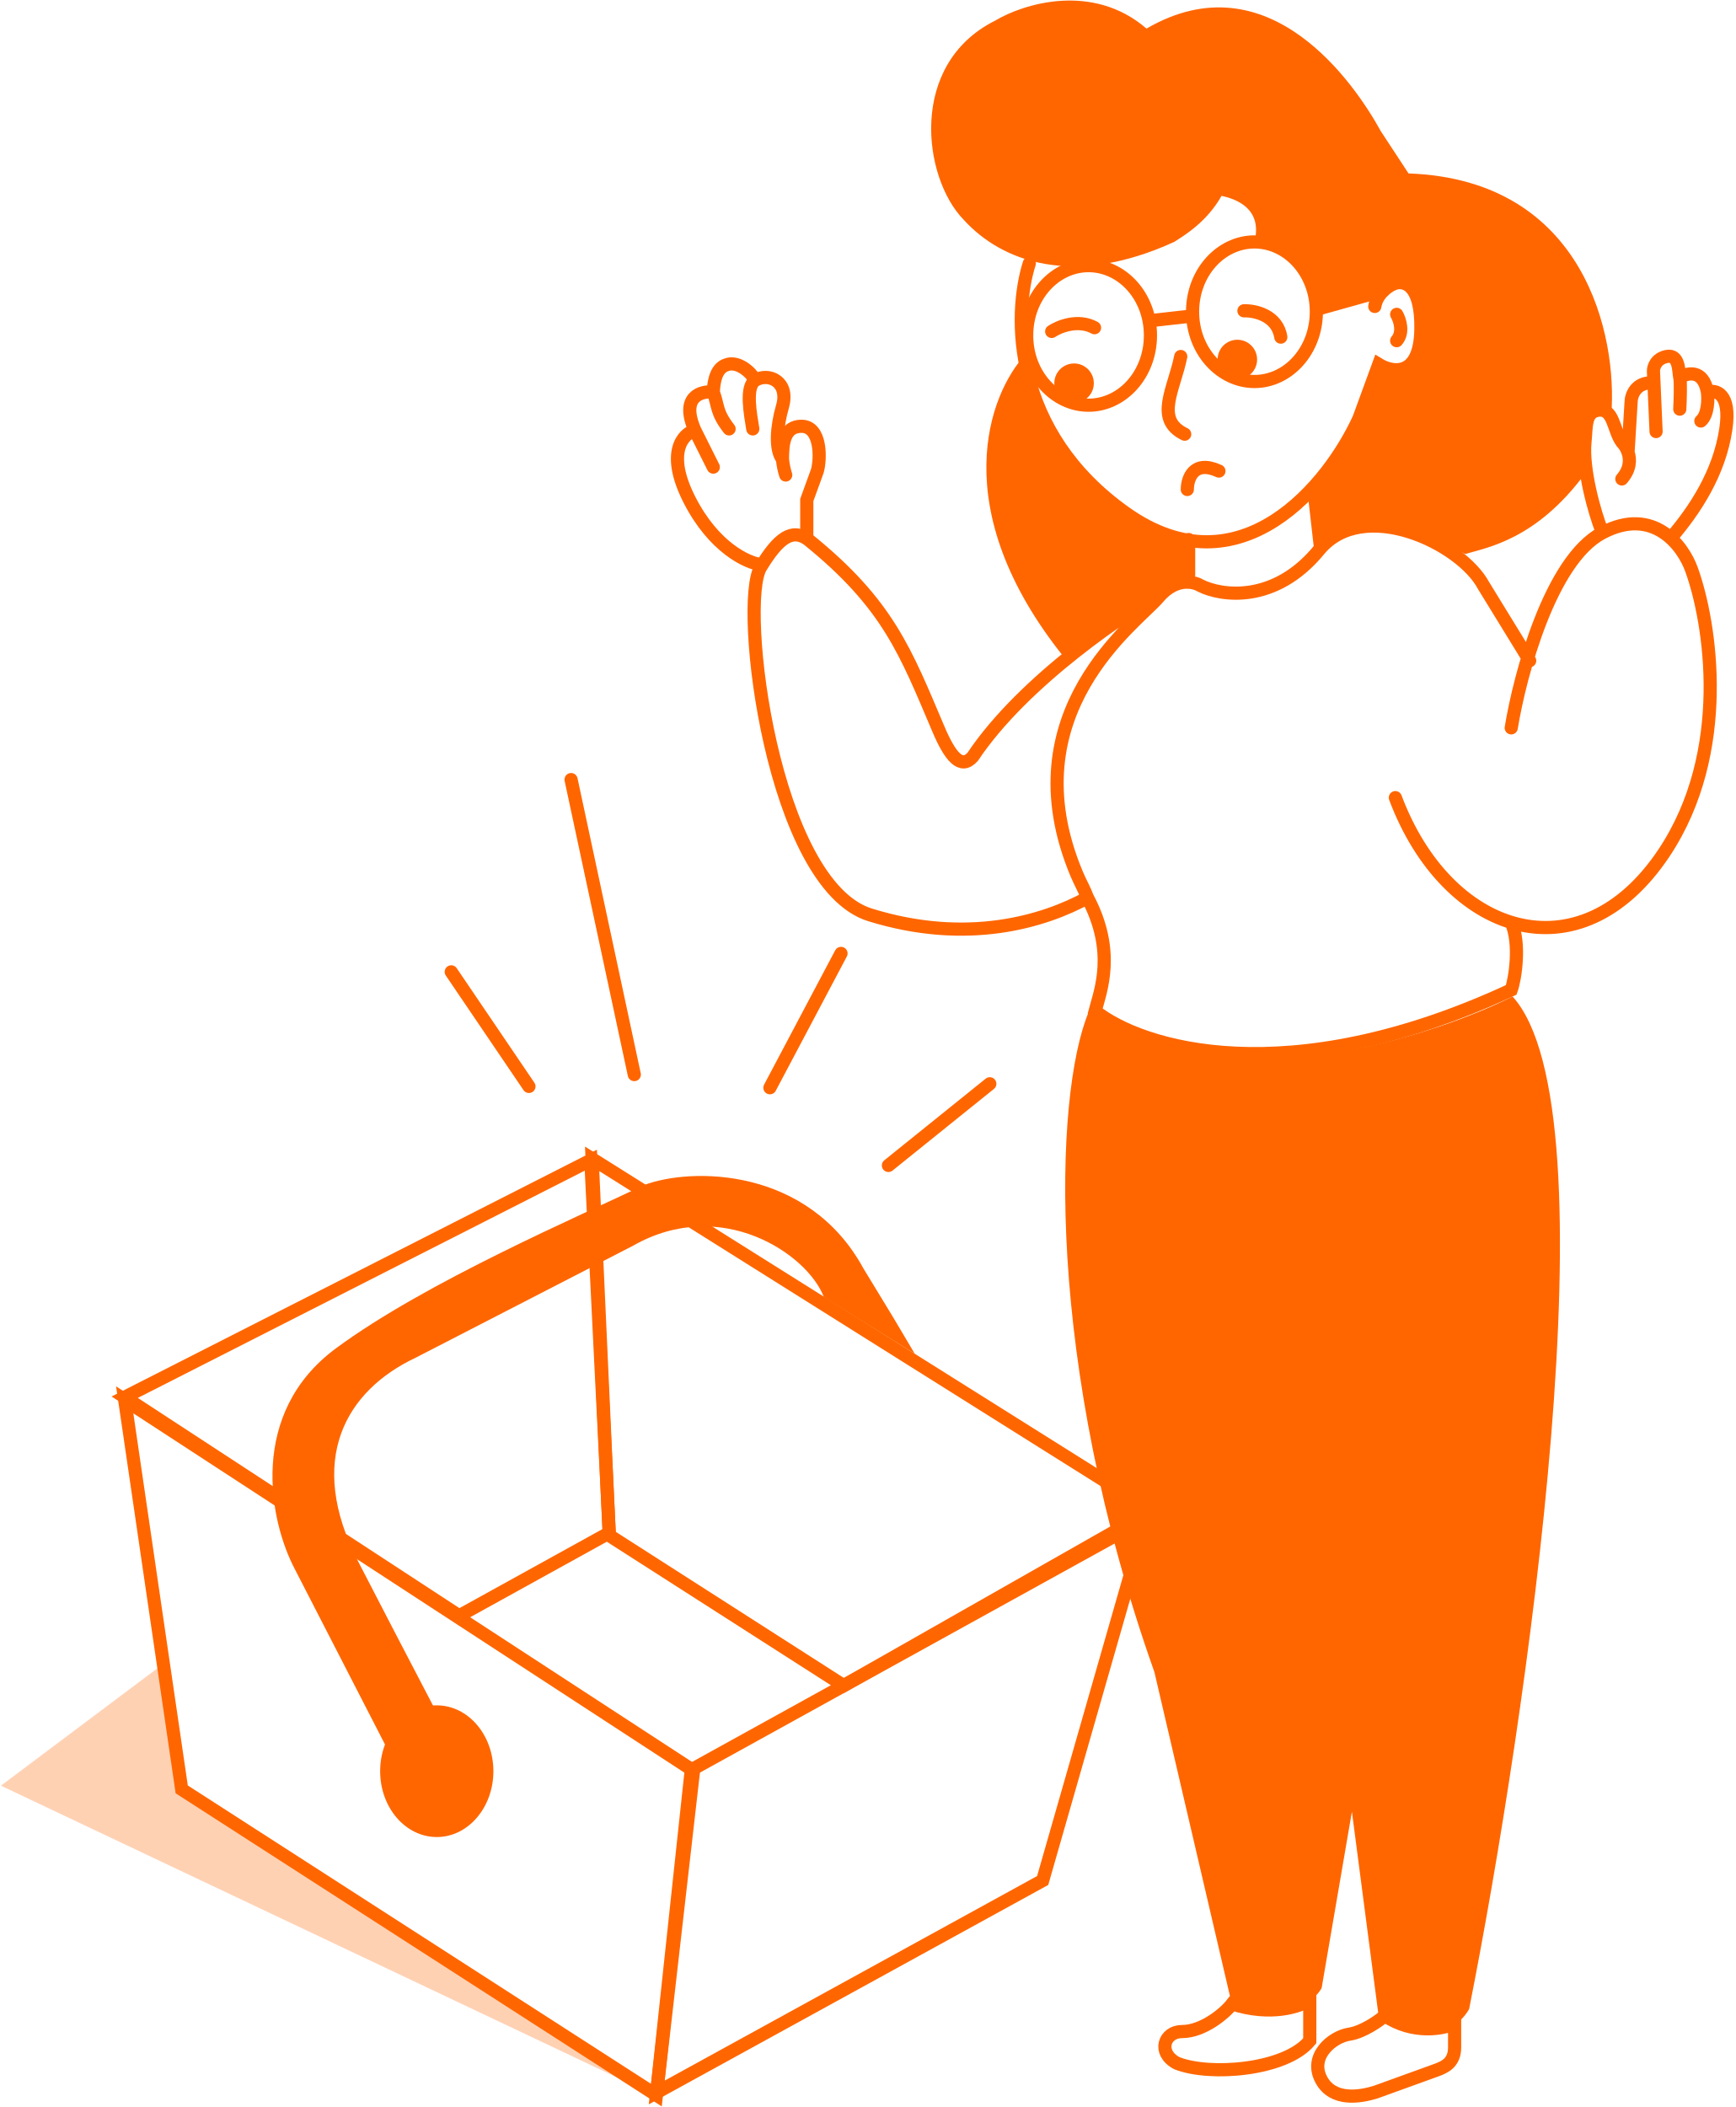
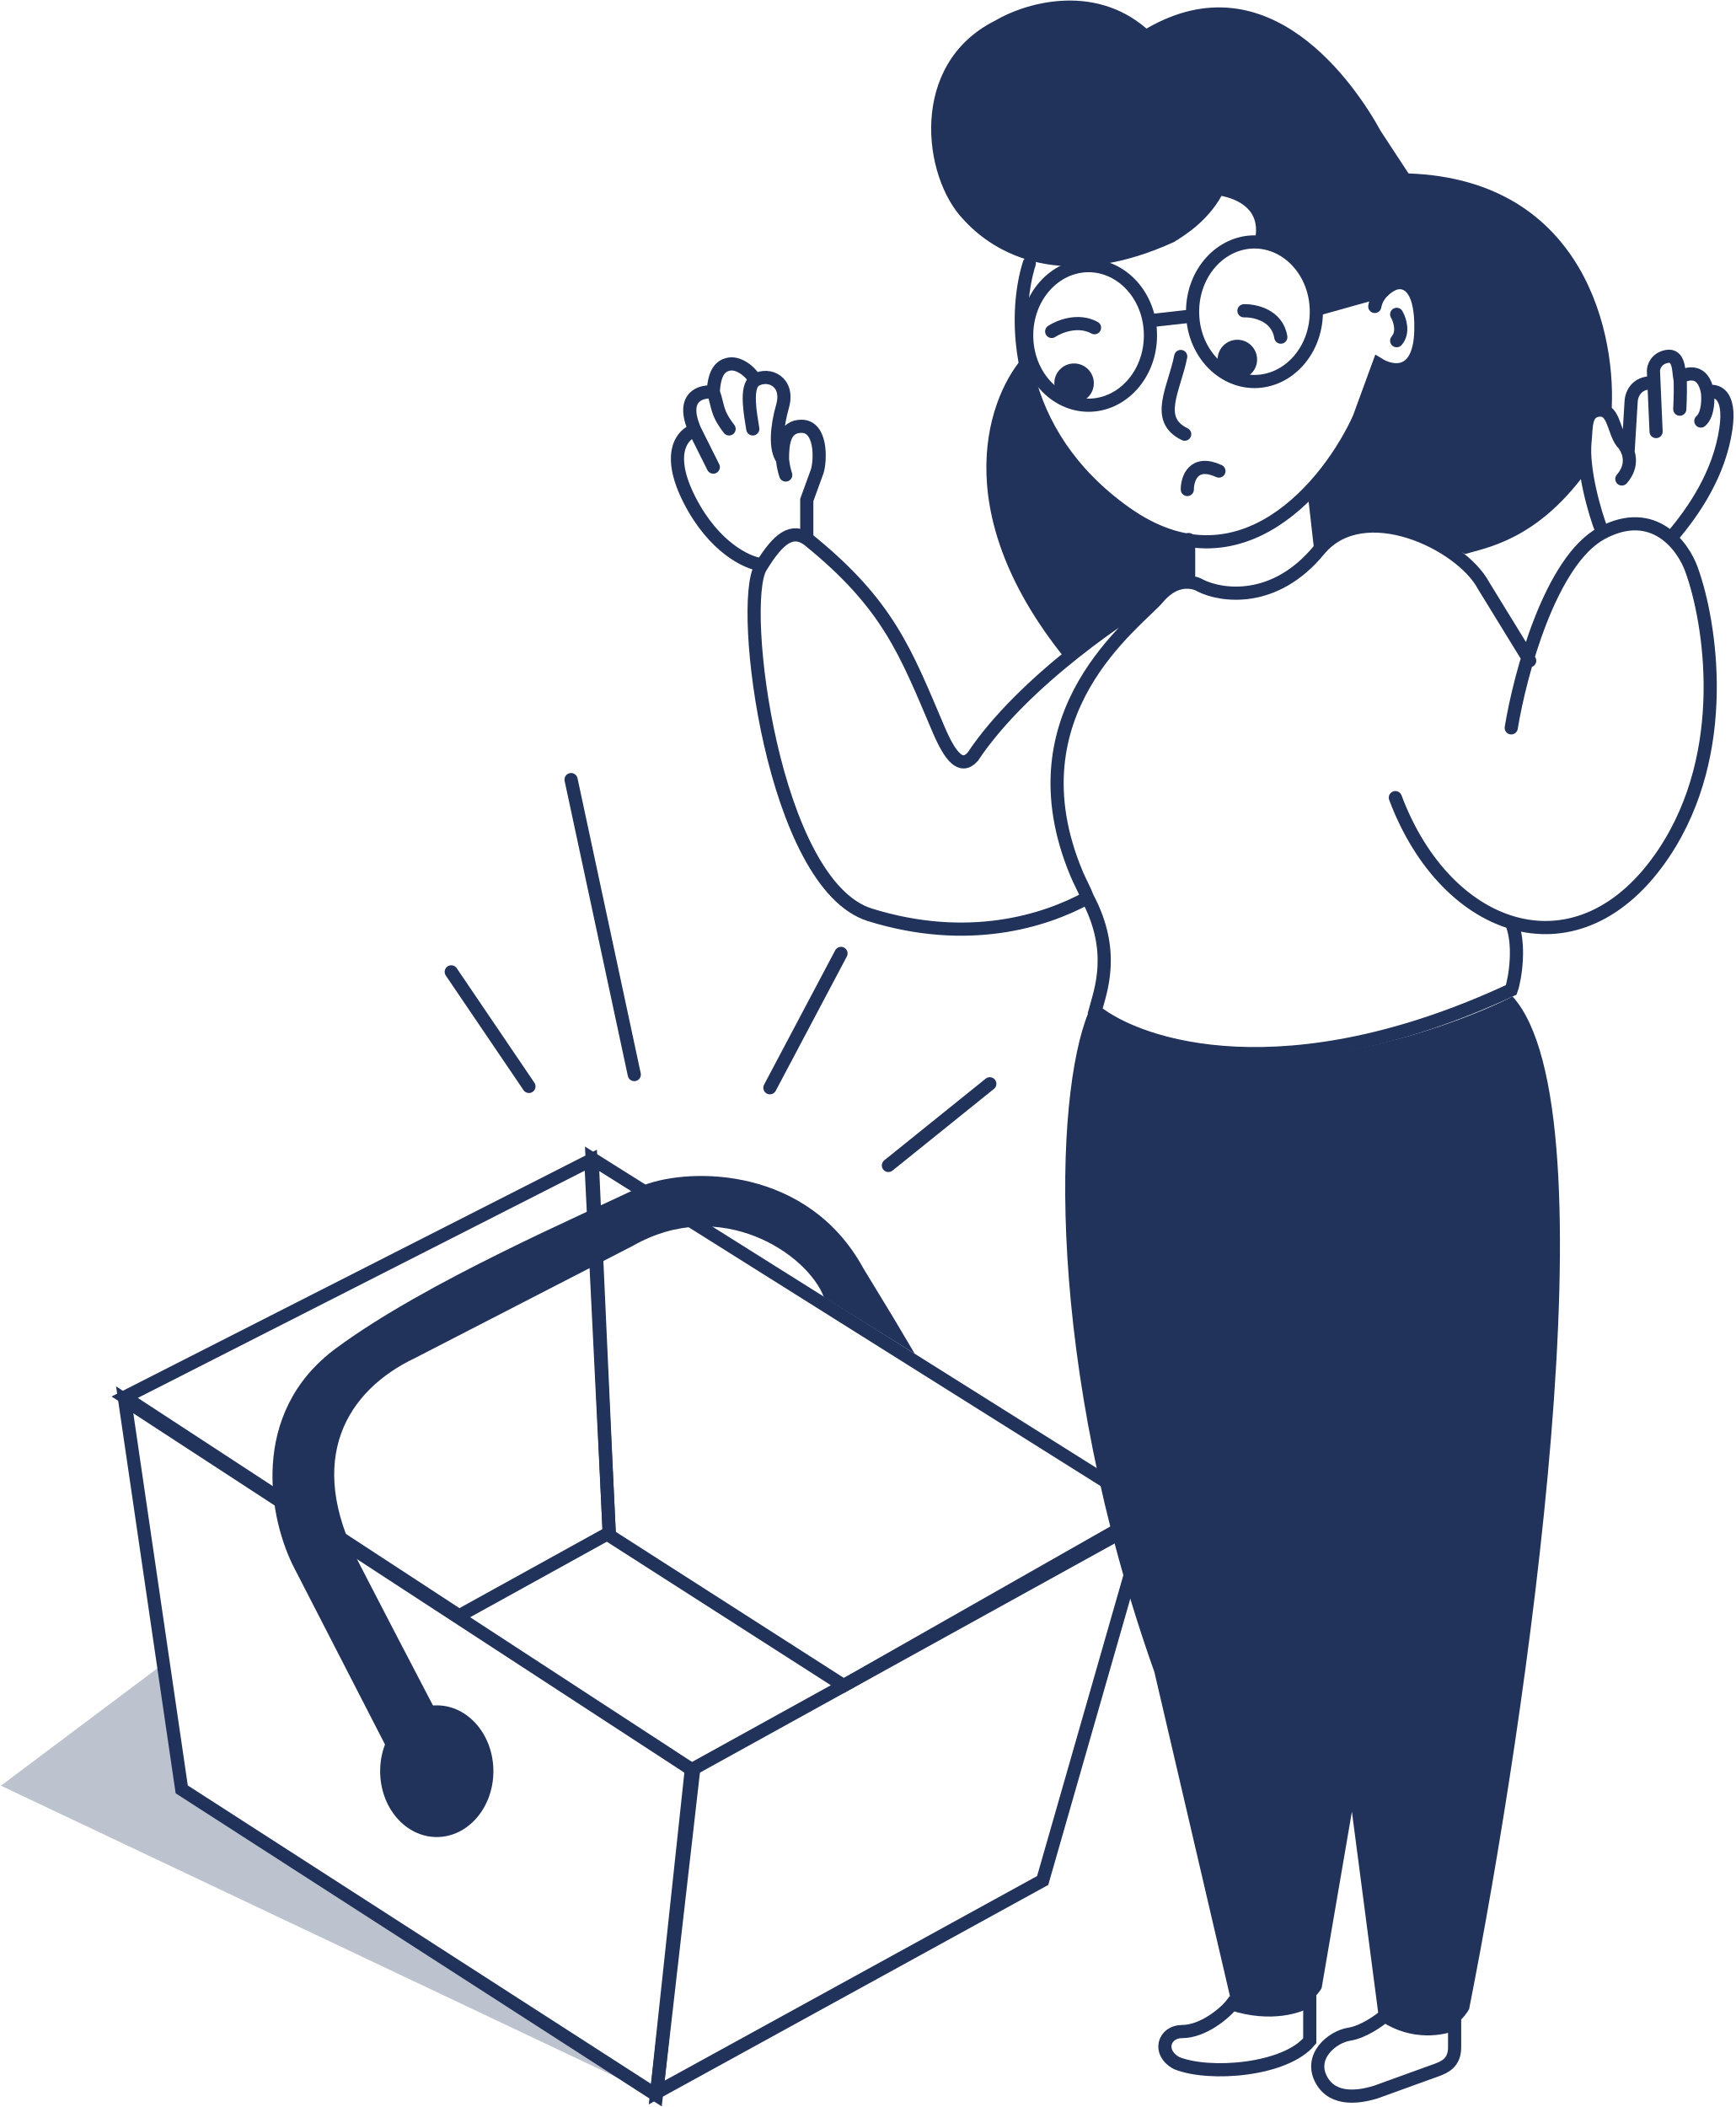
<svg xmlns="http://www.w3.org/2000/svg" width="659" height="800" viewBox="0 0 659 800" fill="none">
-   <path d="M292.351 413L319.351 362" stroke="#FF6600" stroke-width="5" stroke-linecap="round" />
-   <path d="M337.351 442.5L375.851 411.5" stroke="#FF6600" stroke-width="5" stroke-linecap="round" />
-   <path d="M438.351 634.854C396.751 517.654 400.184 416.021 413.351 384.354C465.351 421.354 548.184 391.687 574.351 378.354C613.551 421.554 579.684 652.687 557.851 762.854C549.451 777.254 531.351 769.854 523.351 764.354L513.351 687.854L501.851 754.854C495.451 766.054 476.518 763.854 467.851 761.354L438.351 634.854Z" fill="#FF6600" />
-   <path d="M437.351 573.5L224.851 440L231.351 583L320.351 640L437.351 573.5Z" stroke="#FF6600" stroke-width="5" stroke-linecap="round" />
-   <path d="M448.851 771.354C456.851 771.354 465.185 764.354 467.851 760.854C482.651 765.654 493.685 761.854 497.351 759.354V774.854C488.151 786.054 459.351 788.354 446.851 783.354C439.351 779.354 442.004 771.354 448.851 771.354Z" stroke="#FF6600" stroke-width="5" />
-   <path d="M512.351 772.354C517.551 771.554 523.518 767.354 525.851 765.354C536.651 772.554 548.018 770.354 552.351 768.354V777.354C552.351 783.354 548.351 784.854 545.851 785.854L522.351 794.354C516.351 796.187 506.351 797.854 501.851 789.854C496.798 780.87 505.851 773.354 512.351 772.354Z" stroke="#FF6600" stroke-width="5" />
-   <path d="M573.851 350.214C577.451 358.214 575.351 371.687 573.851 375.854C488.651 415.454 433.018 397.687 415.851 383.854C417.845 376.305 423.851 361.354 412.947 340.854M580.851 250.854L563.351 222.354C554.851 206.354 517.651 188.454 500.851 208.854C484.051 229.254 463.851 226.354 455.851 222.354C453.944 221.162 449.856 220.09 445.341 222.354M573.851 276.354C577.184 256.021 588.751 212.754 608.351 202.354C627.951 191.954 639.184 207.354 642.351 216.354C649.518 236.187 657.451 285.454 631.851 323.854C599.851 371.854 549.351 354.854 529.851 302.854M445.341 222.354C443.542 223.256 441.675 224.688 439.851 226.854C431.851 236.354 383.065 270.354 408.851 331.854C410.16 334.975 411.832 337.837 412.947 340.854M445.341 222.354C428.011 232.021 388.551 258.554 369.351 287.354C364.851 292.354 360.742 287.165 356.351 276.854C343.851 247.5 337.351 229.5 306.851 204.854C300.851 200.5 295.651 204.154 288.851 215.354C280.351 229.354 293.351 335.854 330.351 347.354C367.351 358.854 396.543 349.854 412.947 340.854" stroke="#FF6600" stroke-width="5" stroke-linecap="round" />
-   <path d="M608.351 201.854C605.351 194.354 600.851 177.854 601.851 167.854C602.418 162.181 601.851 156.854 606.351 155.854C612.851 154.409 612.528 163.345 615.851 167.854C616.677 168.68 617.628 170.038 618.202 171.736M615.851 181.854C619.069 178.141 619.134 174.492 618.202 171.736M618.202 171.736L619.351 152.854C619.351 150.187 621.051 144.954 627.851 145.354M628.851 163.854L627.851 140.854C627.851 139.354 628.851 136.154 632.851 135.354C637.851 134.354 637.351 141.354 637.851 143.354M637.851 143.354C638.251 144.954 638.017 152.021 637.851 155.354M637.851 143.354C640.684 141.521 646.751 140.054 648.351 148.854M648.351 148.854C648.684 151.521 648.651 157.454 645.851 159.854M648.351 148.854C651.517 147.854 657.351 149.254 655.351 162.854C652.851 179.854 643.351 193.854 634.851 203.854" stroke="#FF6600" stroke-width="5" stroke-linecap="round" />
-   <path d="M306.351 203.854V189.854L310.351 178.854C311.684 174.187 311.851 161.854 304.351 161.854C297.75 161.854 297.124 168.354 297.124 174.354M298.351 180.354C297.822 178.719 297.332 176.588 297.124 174.354M297.124 174.354C294.199 170.521 294.946 161.937 297.124 154.354C299.851 144.854 291.851 141.354 286.851 144.354M286.851 144.354C282.851 146.754 285.018 157.521 285.851 162.854M286.851 144.354C284.927 141.011 280.301 137.276 276.351 138.354C273.802 139.05 271.243 141.009 270.851 148.854M270.851 148.854C272.851 154.354 271.851 156.354 276.851 162.854M270.851 148.854C266.184 148.354 258.251 150.554 263.851 163.354M263.851 163.354L270.851 177.354M263.851 163.354C259.351 164.687 252.651 171.854 261.851 189.854C271.051 207.854 283.684 213.687 288.851 214.354" stroke="#FF6600" stroke-width="5" stroke-linecap="round" />
-   <path d="M404 249.5C358.8 193.1 375.5 149.333 389.5 134.5C395.9 182.1 433.833 201 452 204.5V221.5C446.4 217.5 417.667 238.5 404 249.5Z" fill="#FF6600" />
-   <path d="M601.851 179.854C583.351 204.854 564.851 207.854 556.351 210.354C523.432 192.237 506.067 201.236 501.5 208L499.5 185.5C513.5 171.1 521.333 148.5 523.5 139C528.3 141.8 533.5 139.5 535.5 138C538 135.667 542.2 127.8 539 115C535.8 102.2 527 107.333 523 111.5L500.5 118C497.7 96.4 483.234 91.569 476.351 91.854C479.551 79.054 469.184 75.521 463.851 74.354C458.251 84.354 449.518 89.521 445.851 91.854C407.451 109.454 380.351 99.354 365.851 83.354C350.351 67.354 344.851 24.354 377.851 7.854C388.468 1.472 414.832 -6.863 435.351 10.854C481.851 -16.146 514.562 32.003 524.351 49.854L534.851 65.854C602.051 68.254 614.184 127.854 611.851 157.354C600.931 149.237 600.635 168.972 601.851 179.854Z" fill="#FF6600" />
-   <path d="M499.851 118.354C499.851 133.253 489.08 144.854 476.351 144.854C463.622 144.854 452.851 133.253 452.851 118.354C452.851 103.455 463.622 91.854 476.351 91.854C489.08 91.854 499.851 103.455 499.851 118.354Z" stroke="#FF6600" stroke-width="5" />
-   <path d="M436.851 127.354C436.851 142.253 426.08 153.854 413.351 153.854C400.622 153.854 389.851 142.253 389.851 127.354C389.851 112.455 400.622 100.854 413.351 100.854C426.08 100.854 436.851 112.455 436.851 127.354Z" stroke="#FF6600" stroke-width="5" />
-   <path d="M436.995 121.738L452.707 119.97" stroke="#FF6600" stroke-width="5" stroke-linecap="round" />
-   <path d="M448.351 135.354C445.851 147.854 438.251 159.254 449.851 164.854M450.851 185.854C450.851 181.687 453.251 174.454 462.851 178.854" stroke="#FF6600" stroke-width="5" stroke-linecap="round" />
-   <circle cx="407.851" cy="145.5" r="7.5" fill="#FF6600" />
-   <circle cx="469.851" cy="136.5" r="7.5" fill="#FF6600" />
-   <path d="M530.351 119.354C531.518 121.354 533.151 126.154 530.351 129.354" stroke="#FF6600" stroke-width="5" stroke-linecap="round" />
-   <path d="M390.851 100C384.684 119.333 383.939 164.054 427.539 194.854C471.139 225.654 504.706 183.687 516.039 158.854L523.539 138.354C528.706 141.521 539.139 143.354 539.539 125.354C539.939 107.354 532.706 106.187 529.039 107.854C527.039 108.687 522.839 111.554 522.039 116.354" stroke="#FF6600" stroke-width="5" stroke-linecap="round" />
-   <path d="M500.351 117.354L525.351 110.354" stroke="#FF6600" stroke-width="5" stroke-linecap="round" />
-   <path d="M451.351 204.854V218.354M498.851 185.354L501.351 207.354" stroke="#FF6600" stroke-width="5" stroke-linecap="round" />
-   <path d="M240.851 408L216.851 296" stroke="#FF6600" stroke-width="5" stroke-linecap="round" />
-   <path d="M200.851 412.5L171.351 369" stroke="#FF6600" stroke-width="5" stroke-linecap="round" />
-   <path d="M249.351 794.5L262.492 672L435.351 576.5L395.927 714L249.351 794.5Z" stroke="#FF6600" stroke-width="5" stroke-linecap="round" />
-   <path d="M69.001 679.401L47.351 531.5L263.351 672.334L249.253 795.5L69.001 679.401Z" stroke="#FF6600" stroke-width="5" stroke-linecap="round" />
-   <path d="M224.351 440.5L47.351 530.5L174.351 613.5L231.351 582L224.351 440.5Z" stroke="#FF6600" stroke-width="5" stroke-linecap="round" />
-   <path d="M112.045 595.958L158.351 686L176.351 670.5C171.018 660 156.045 631.758 136.045 592.958C116.045 554.158 131.351 528 157.851 515.5L240.351 473C273.851 453.909 306.684 476.167 312.851 492.5L347.351 514L339.351 500.5L327.851 481.591C306.851 443.091 262.545 443.124 244.545 449.958C220.711 461.458 161.744 486.672 127.545 511.958C94.351 536.5 102.045 577.124 112.045 595.958Z" fill="#FF6600" />
-   <ellipse cx="165.851" cy="672.5" rx="21.5" ry="25" fill="#FF6600" />
-   <path d="M0.351 678L62.351 631.5L70.351 680.5L246.351 794.5L0.351 678Z" fill="#FF6600" fill-opacity="0.3" />
-   <path d="M472.351 118.007C476.469 117.873 485.033 119.686 486.351 128" stroke="#FF6600" stroke-width="5" stroke-linecap="round" />
-   <path d="M399.351 125.839C402.18 123.953 409.392 121.031 415.615 124.425" stroke="#FF6600" stroke-width="5" stroke-linecap="round" />
+   <path d="M292.351 413L319.351 362" stroke="#21325B" stroke-width="5" stroke-linecap="round" />
+   <path d="M337.351 442.5L375.851 411.5" stroke="#21325B" stroke-width="5" stroke-linecap="round" />
+   <path d="M438.351 634.854C396.751 517.654 400.184 416.021 413.351 384.354C465.351 421.354 548.184 391.687 574.351 378.354C613.551 421.554 579.684 652.687 557.851 762.854C549.451 777.254 531.351 769.854 523.351 764.354L513.351 687.854L501.851 754.854C495.451 766.054 476.518 763.854 467.851 761.354L438.351 634.854Z" fill="#21325B" />
+   <path d="M437.351 573.5L224.851 440L231.351 583L320.351 640L437.351 573.5Z" stroke="#21325B" stroke-width="5" stroke-linecap="round" />
+   <path d="M448.851 771.354C456.851 771.354 465.185 764.354 467.851 760.854C482.651 765.654 493.685 761.854 497.351 759.354V774.854C488.151 786.054 459.351 788.354 446.851 783.354C439.351 779.354 442.004 771.354 448.851 771.354Z" stroke="#21325B" stroke-width="5" />
+   <path d="M512.351 772.354C517.551 771.554 523.518 767.354 525.851 765.354C536.651 772.554 548.018 770.354 552.351 768.354V777.354C552.351 783.354 548.351 784.854 545.851 785.854L522.351 794.354C516.351 796.187 506.351 797.854 501.851 789.854C496.798 780.87 505.851 773.354 512.351 772.354Z" stroke="#21325B" stroke-width="5" />
+   <path d="M573.851 350.214C577.451 358.214 575.351 371.687 573.851 375.854C488.651 415.454 433.018 397.687 415.851 383.854C417.845 376.305 423.851 361.354 412.947 340.854M580.851 250.854L563.351 222.354C554.851 206.354 517.651 188.454 500.851 208.854C484.051 229.254 463.851 226.354 455.851 222.354C453.944 221.162 449.856 220.09 445.341 222.354M573.851 276.354C577.184 256.021 588.751 212.754 608.351 202.354C627.951 191.954 639.184 207.354 642.351 216.354C649.518 236.187 657.451 285.454 631.851 323.854C599.851 371.854 549.351 354.854 529.851 302.854M445.341 222.354C443.542 223.256 441.675 224.688 439.851 226.854C431.851 236.354 383.065 270.354 408.851 331.854C410.16 334.975 411.832 337.837 412.947 340.854M445.341 222.354C428.011 232.021 388.551 258.554 369.351 287.354C364.851 292.354 360.742 287.165 356.351 276.854C343.851 247.5 337.351 229.5 306.851 204.854C300.851 200.5 295.651 204.154 288.851 215.354C280.351 229.354 293.351 335.854 330.351 347.354C367.351 358.854 396.543 349.854 412.947 340.854" stroke="#21325B" stroke-width="5" stroke-linecap="round" />
+   <path d="M608.351 201.854C605.351 194.354 600.851 177.854 601.851 167.854C602.418 162.181 601.851 156.854 606.351 155.854C612.851 154.409 612.528 163.345 615.851 167.854C616.677 168.68 617.628 170.038 618.202 171.736M615.851 181.854C619.069 178.141 619.134 174.492 618.202 171.736M618.202 171.736L619.351 152.854C619.351 150.187 621.051 144.954 627.851 145.354M628.851 163.854L627.851 140.854C627.851 139.354 628.851 136.154 632.851 135.354C637.851 134.354 637.351 141.354 637.851 143.354M637.851 143.354C638.251 144.954 638.017 152.021 637.851 155.354M637.851 143.354C640.684 141.521 646.751 140.054 648.351 148.854M648.351 148.854C648.684 151.521 648.651 157.454 645.851 159.854M648.351 148.854C651.517 147.854 657.351 149.254 655.351 162.854C652.851 179.854 643.351 193.854 634.851 203.854" stroke="#21325B" stroke-width="5" stroke-linecap="round" />
+   <path d="M306.351 203.854V189.854L310.351 178.854C311.684 174.187 311.851 161.854 304.351 161.854C297.75 161.854 297.124 168.354 297.124 174.354M298.351 180.354C297.822 178.719 297.332 176.588 297.124 174.354M297.124 174.354C294.199 170.521 294.946 161.937 297.124 154.354C299.851 144.854 291.851 141.354 286.851 144.354M286.851 144.354C282.851 146.754 285.018 157.521 285.851 162.854M286.851 144.354C284.927 141.011 280.301 137.276 276.351 138.354C273.802 139.05 271.243 141.009 270.851 148.854M270.851 148.854C272.851 154.354 271.851 156.354 276.851 162.854M270.851 148.854C266.184 148.354 258.251 150.554 263.851 163.354M263.851 163.354L270.851 177.354M263.851 163.354C259.351 164.687 252.651 171.854 261.851 189.854C271.051 207.854 283.684 213.687 288.851 214.354" stroke="#21325B" stroke-width="5" stroke-linecap="round" />
+   <path d="M404 249.5C358.8 193.1 375.5 149.333 389.5 134.5C395.9 182.1 433.833 201 452 204.5V221.5C446.4 217.5 417.667 238.5 404 249.5Z" fill="#21325B" />
+   <path d="M601.851 179.854C583.351 204.854 564.851 207.854 556.351 210.354C523.432 192.237 506.067 201.236 501.5 208L499.5 185.5C513.5 171.1 521.333 148.5 523.5 139C528.3 141.8 533.5 139.5 535.5 138C538 135.667 542.2 127.8 539 115C535.8 102.2 527 107.333 523 111.5L500.5 118C497.7 96.4 483.234 91.569 476.351 91.854C479.551 79.054 469.184 75.521 463.851 74.354C458.251 84.354 449.518 89.521 445.851 91.854C407.451 109.454 380.351 99.354 365.851 83.354C350.351 67.354 344.851 24.354 377.851 7.854C388.468 1.472 414.832 -6.863 435.351 10.854C481.851 -16.146 514.562 32.003 524.351 49.854L534.851 65.854C602.051 68.254 614.184 127.854 611.851 157.354C600.931 149.237 600.635 168.972 601.851 179.854Z" fill="#21325B" />
+   <path d="M499.851 118.354C499.851 133.253 489.08 144.854 476.351 144.854C463.622 144.854 452.851 133.253 452.851 118.354C452.851 103.455 463.622 91.854 476.351 91.854C489.08 91.854 499.851 103.455 499.851 118.354Z" stroke="#21325B" stroke-width="5" />
+   <path d="M436.851 127.354C436.851 142.253 426.08 153.854 413.351 153.854C400.622 153.854 389.851 142.253 389.851 127.354C389.851 112.455 400.622 100.854 413.351 100.854C426.08 100.854 436.851 112.455 436.851 127.354Z" stroke="#21325B" stroke-width="5" />
+   <path d="M436.995 121.738L452.707 119.97" stroke="#21325B" stroke-width="5" stroke-linecap="round" />
+   <path d="M448.351 135.354C445.851 147.854 438.251 159.254 449.851 164.854M450.851 185.854C450.851 181.687 453.251 174.454 462.851 178.854" stroke="#21325B" stroke-width="5" stroke-linecap="round" />
+   <circle cx="407.851" cy="145.5" r="7.5" fill="#21325B" />
+   <circle cx="469.851" cy="136.5" r="7.5" fill="#21325B" />
+   <path d="M530.351 119.354C531.518 121.354 533.151 126.154 530.351 129.354" stroke="#21325B" stroke-width="5" stroke-linecap="round" />
+   <path d="M390.851 100C384.684 119.333 383.939 164.054 427.539 194.854C471.139 225.654 504.706 183.687 516.039 158.854L523.539 138.354C528.706 141.521 539.139 143.354 539.539 125.354C539.939 107.354 532.706 106.187 529.039 107.854C527.039 108.687 522.839 111.554 522.039 116.354" stroke="#21325B" stroke-width="5" stroke-linecap="round" />
+   <path d="M500.351 117.354L525.351 110.354" stroke="#21325B" stroke-width="5" stroke-linecap="round" />
+   <path d="M451.351 204.854V218.354M498.851 185.354L501.351 207.354" stroke="#21325B" stroke-width="5" stroke-linecap="round" />
+   <path d="M240.851 408L216.851 296" stroke="#21325B" stroke-width="5" stroke-linecap="round" />
+   <path d="M200.851 412.5L171.351 369" stroke="#21325B" stroke-width="5" stroke-linecap="round" />
+   <path d="M249.351 794.5L262.492 672L435.351 576.5L395.927 714L249.351 794.5Z" stroke="#21325B" stroke-width="5" stroke-linecap="round" />
+   <path d="M69.001 679.401L47.351 531.5L263.351 672.334L249.253 795.5L69.001 679.401Z" stroke="#21325B" stroke-width="5" stroke-linecap="round" />
+   <path d="M224.351 440.5L47.351 530.5L174.351 613.5L231.351 582L224.351 440.5Z" stroke="#21325B" stroke-width="5" stroke-linecap="round" />
+   <path d="M112.045 595.958L158.351 686L176.351 670.5C171.018 660 156.045 631.758 136.045 592.958C116.045 554.158 131.351 528 157.851 515.5L240.351 473C273.851 453.909 306.684 476.167 312.851 492.5L347.351 514L339.351 500.5L327.851 481.591C306.851 443.091 262.545 443.124 244.545 449.958C220.711 461.458 161.744 486.672 127.545 511.958C94.351 536.5 102.045 577.124 112.045 595.958Z" fill="#21325B" />
+   <ellipse cx="165.851" cy="672.5" rx="21.5" ry="25" fill="#21325B" />
+   <path d="M0.351 678L62.351 631.5L70.351 680.5L246.351 794.5L0.351 678Z" fill="#21325B" fill-opacity="0.3" />
+   <path d="M472.351 118.007C476.469 117.873 485.033 119.686 486.351 128" stroke="#21325B" stroke-width="5" stroke-linecap="round" />
+   <path d="M399.351 125.839C402.18 123.953 409.392 121.031 415.615 124.425" stroke="#21325B" stroke-width="5" stroke-linecap="round" />
</svg>
